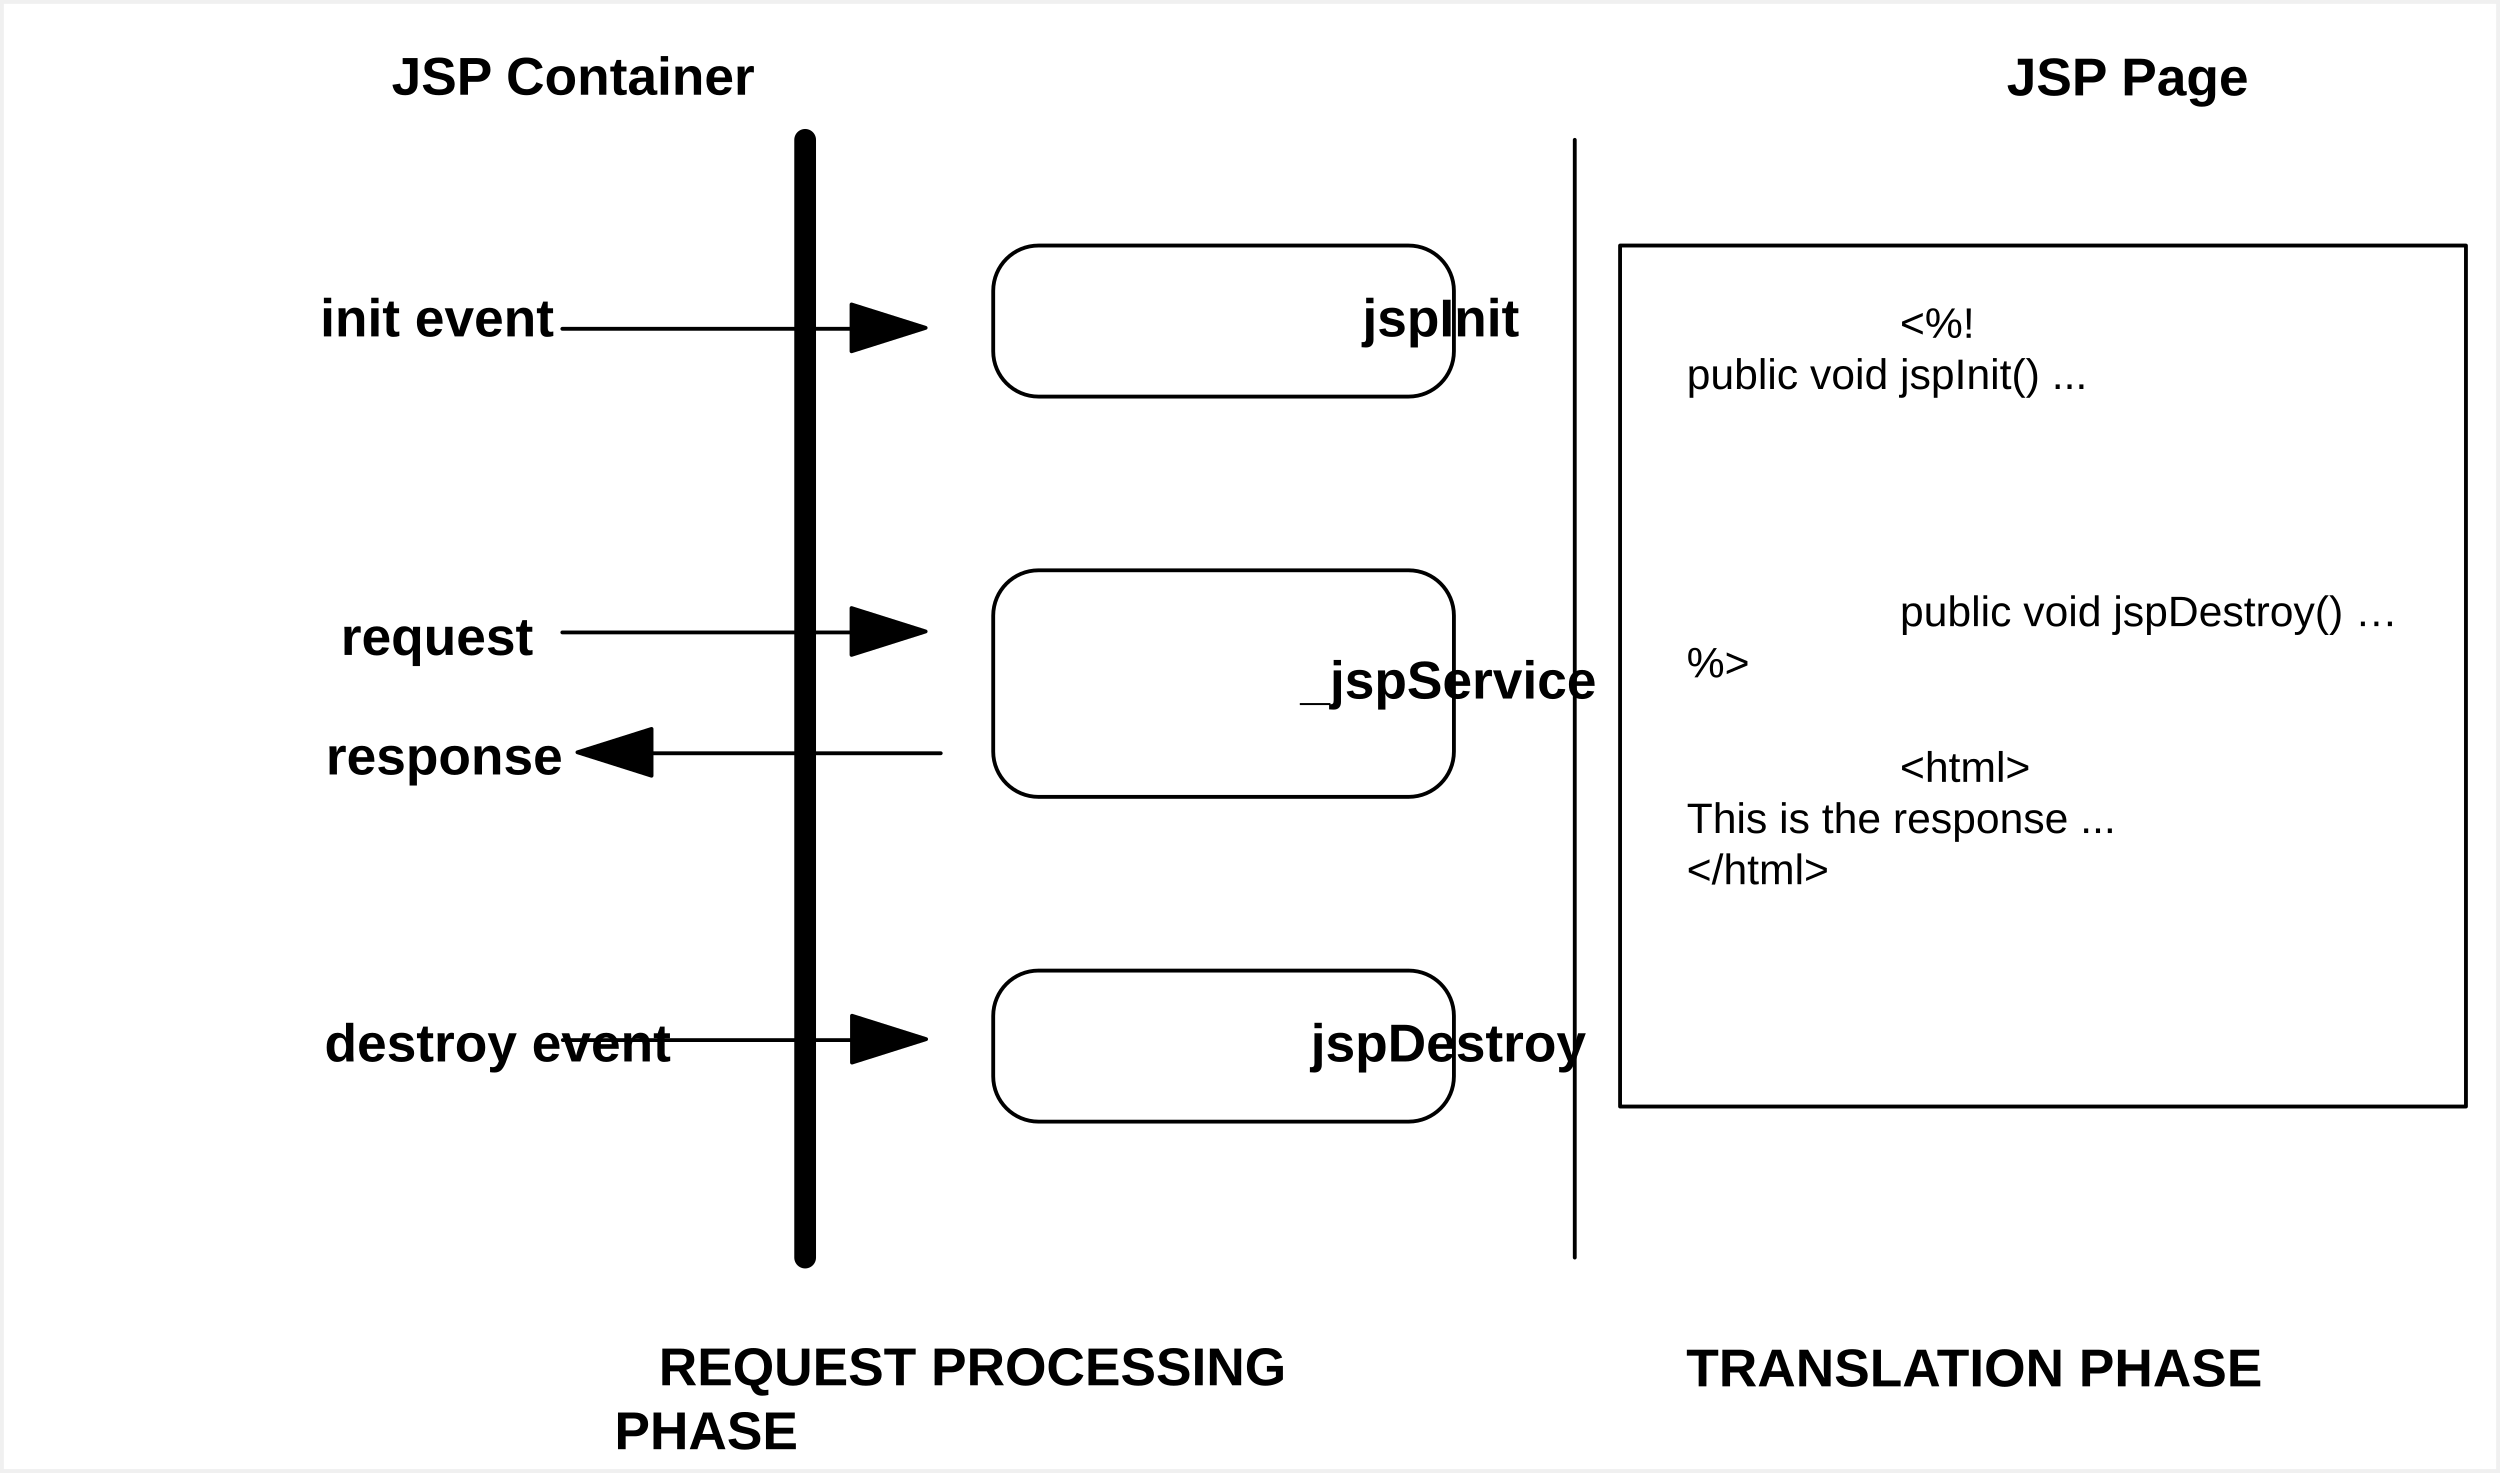
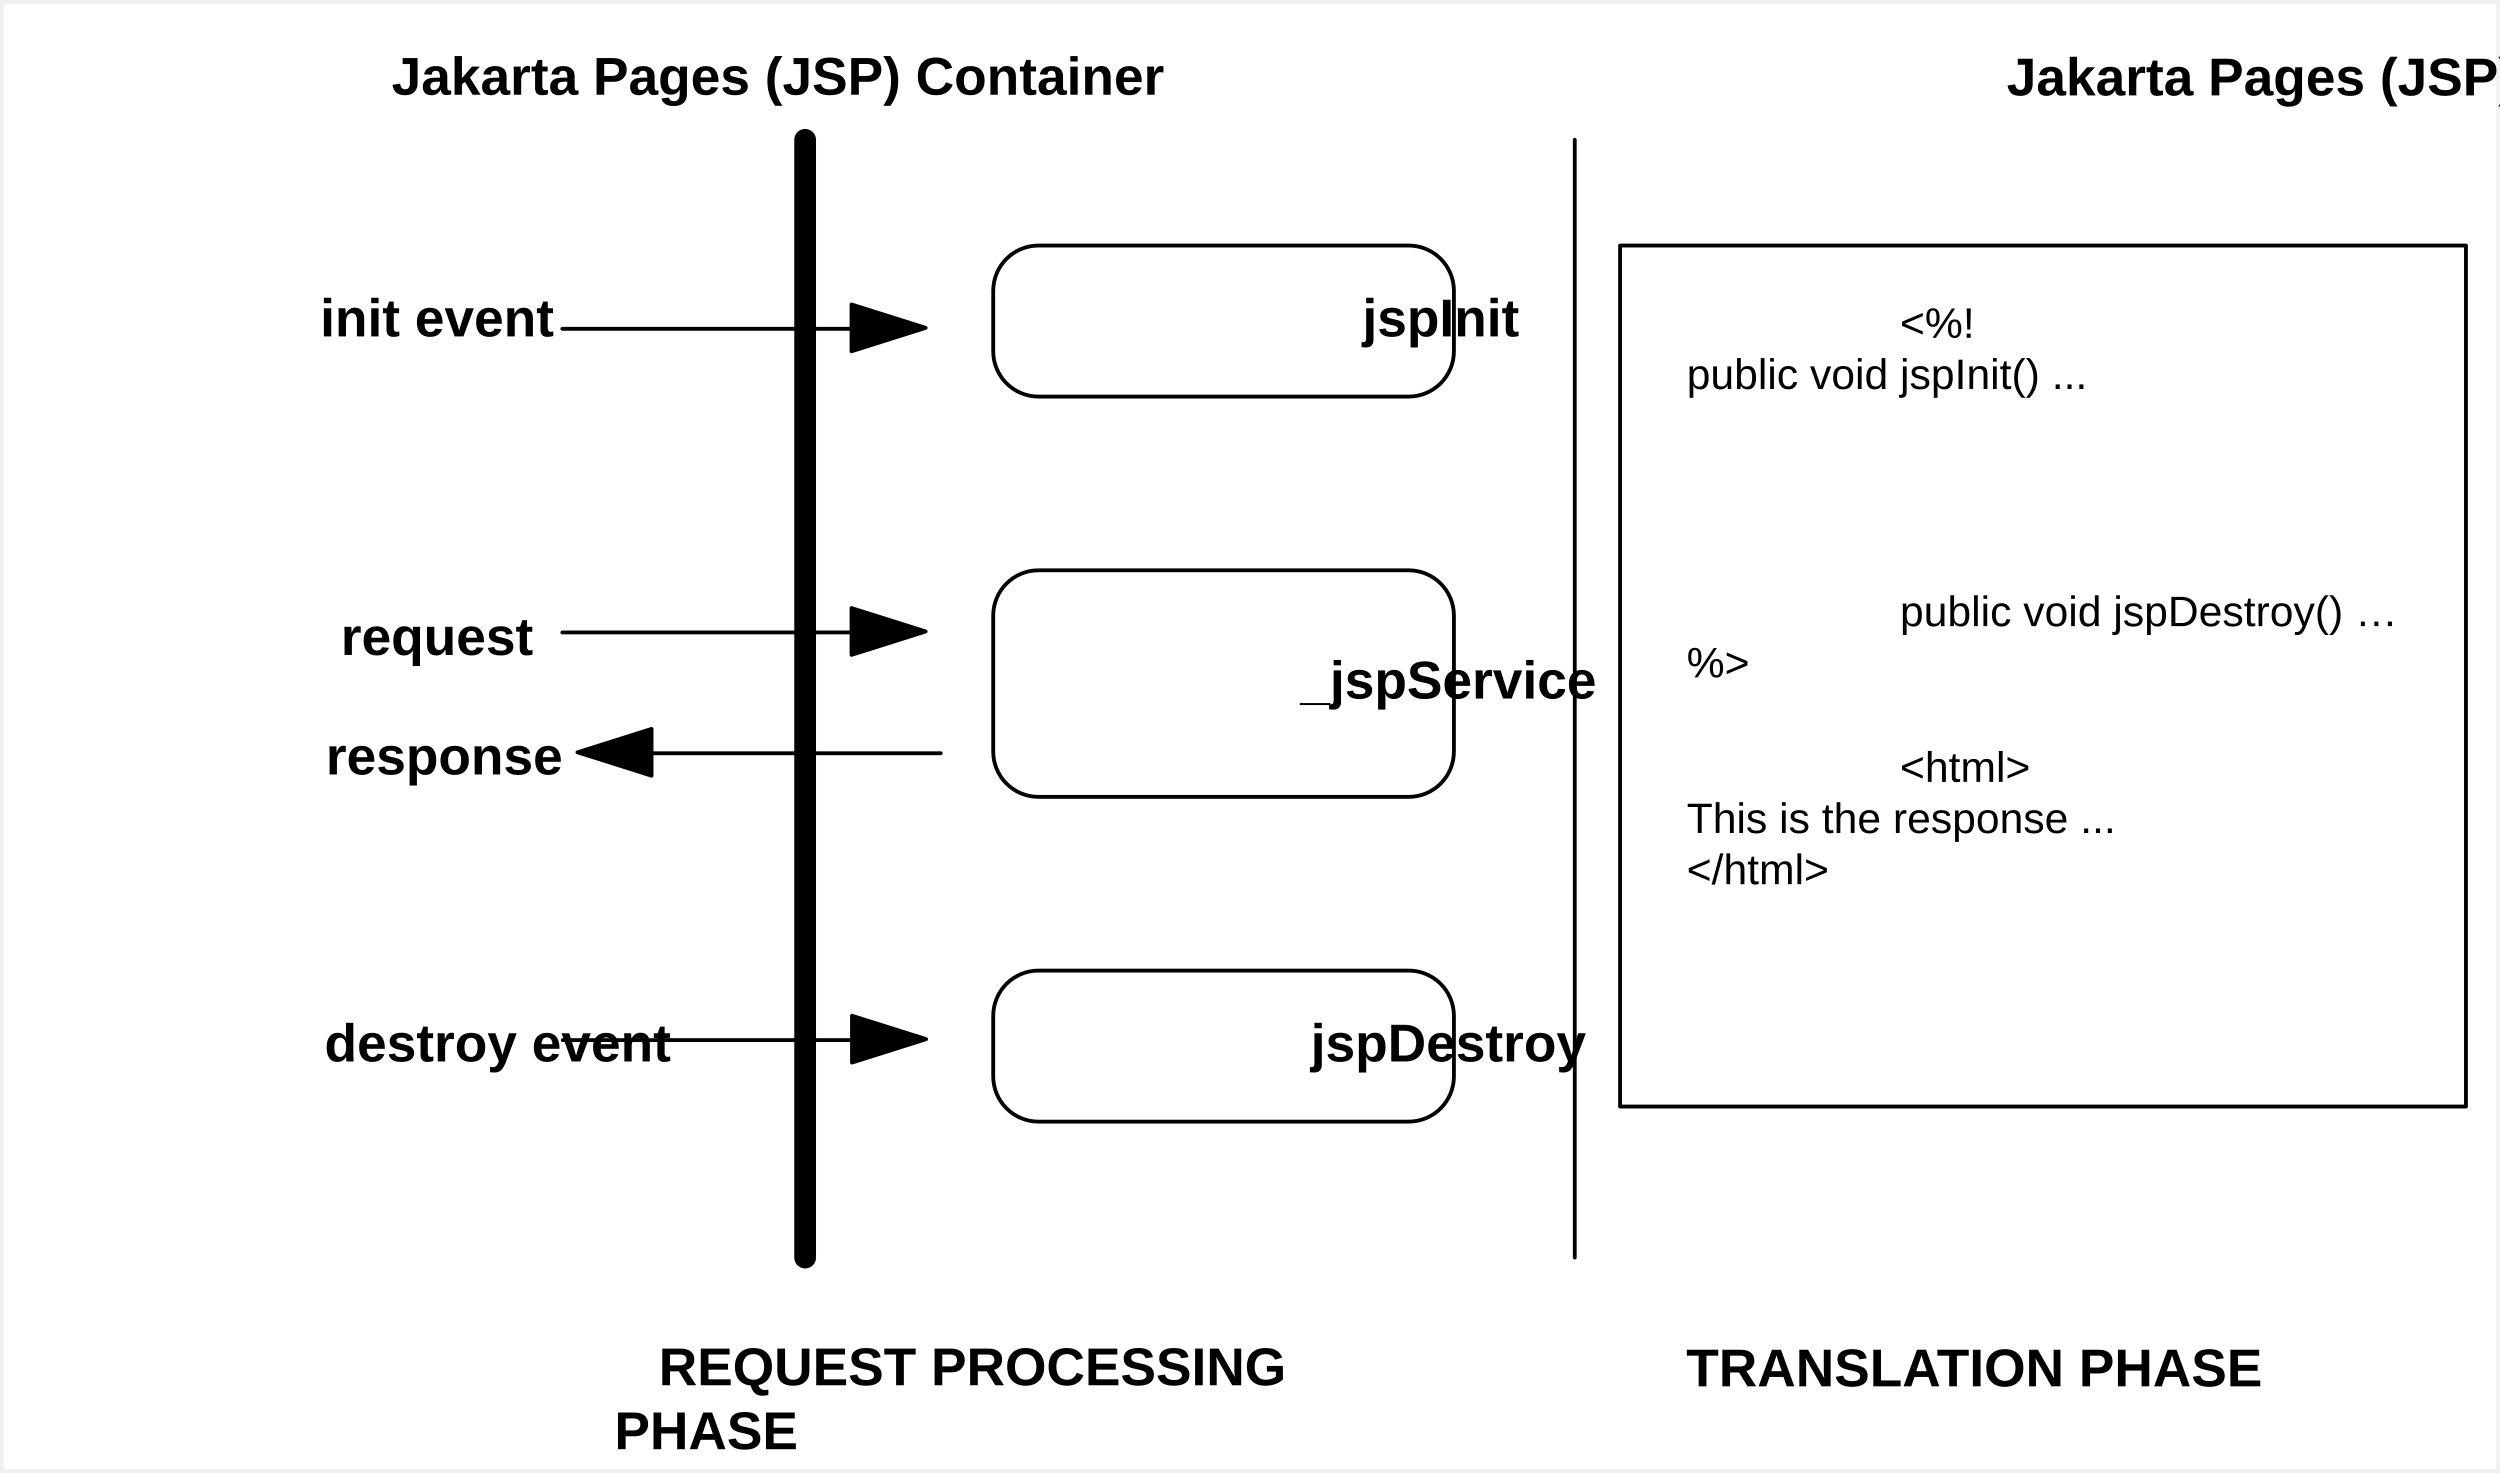
<svg xmlns="http://www.w3.org/2000/svg" xmlns:ns1="http://schemas.microsoft.com/visio/2003/SVGExtensions/" xmlns:xlink="http://www.w3.org/1999/xlink" width="6.516in" height="3.839in" viewBox="0 0 469.157 276.401" xml:space="preserve" color-interpolation-filters="sRGB" class="st12">
  <ns1:documentProperties ns1:langID="1040" ns1:metric="true" ns1:viewMarkup="false">
    <ns1:userDefs>
      <ns1:ud ns1:nameU="MBSAAddinOutlineVisible" ns1:prompt="" ns1:val="VT0(1):26" />
    </ns1:userDefs>
  </ns1:documentProperties>
  <style type="text/css">
	
		.st1 {fill:#ffffff;stroke:none;stroke-linecap:round;stroke-linejoin:round;stroke-width:0.72}
		.st2 {fill:none;stroke:none;stroke-linecap:round;stroke-linejoin:round;stroke-width:0.72}
		.st3 {fill:#000000;font-family:Arial;font-size:0.833em;font-weight:bold}
		.st4 {font-size:1em}
		.st5 {stroke:#000000;stroke-linecap:round;stroke-linejoin:round;stroke-width:4.08}
		.st6 {stroke:#000000;stroke-linecap:round;stroke-linejoin:round;stroke-width:0.72}
		.st7 {marker-end:url(#mrkr13-30);stroke:#000000;stroke-linecap:round;stroke-linejoin:round;stroke-width:0.72}
		.st8 {fill:#000000;fill-opacity:1;stroke:#000000;stroke-opacity:1;stroke-width:0.222}
		.st9 {fill:#000000;stroke:#000000;stroke-linecap:round;stroke-linejoin:round;stroke-width:0.72}
		.st10 {fill:#ffffff;stroke:#000000;stroke-linecap:round;stroke-linejoin:round;stroke-width:0.72}
		.st11 {fill:#000000;font-family:Arial;font-size:0.667em}
		.st12 {fill:none;fill-rule:evenodd;font-size:12;overflow:visible;stroke-linecap:square;stroke-miterlimit:3}
	
	</style>
  <defs id="Markers">
    <g id="lend13">
      <path d="M 3 1 L -0 0 L 3 -1 L 3 1 " style="stroke:none" />
    </g>
    <marker id="mrkr13-30" class="st8" ns1:arrowType="13" ns1:arrowSize="2" ns1:setback="13.5" refX="-13.5" orient="auto" markerUnits="strokeWidth">
      <use xlink:href="#lend13" transform="scale(-4.5,-4.5) " />
    </marker>
  </defs>
  <g ns1:mID="0" ns1:index="1" ns1:groupContext="foregroundPage">
    <ns1:pageProperties ns1:drawingScale="0.0393701" ns1:pageScale="0.0393701" ns1:drawingUnits="24" ns1:shadowOffsetX="8.50394" ns1:shadowOffsetY="-8.50394" />
    <g id="shape139-1" ns1:mID="139" ns1:groupContext="shape" transform="translate(0.72,-0.72)">
      <rect x="0" y="1.44" width="467.717" height="274.961" class="st1" />
    </g>
    <g id="shape11-3" ns1:mID="11" ns1:groupContext="shape" transform="translate(318.073,-252.876)">
      <ns1:textBlock ns1:margins="rect(4,4,4,4)" ns1:tabSpace="42.5197" />
      <ns1:textRect cx="31.309" cy="267.769" width="62.62" height="17.263" />
      <rect x="0" y="259.138" width="62.617" height="17.263" class="st2" />
      <text x="8.52" y="270.77" class="st3" ns1:langID="1040">
        <ns1:paragraph ns1:horizAlign="1" />
-         <ns1:tabList />JSP Page</text>
+         <ns1:tabList />Jakarta Pages (JSP) Page</text>
    </g>
    <g id="shape12-6" ns1:mID="12" ns1:groupContext="shape" transform="translate(258.418,-10.6094)">
      <ns1:textBlock ns1:margins="rect(4,4,4,4)" ns1:tabSpace="42.5197" />
      <ns1:textRect cx="62.49" cy="267.769" width="124.98" height="17.263" />
      <rect x="0" y="259.138" width="124.98" height="17.263" class="st2" />
      <text x="8.04" y="270.77" class="st3" ns1:langID="1040">
        <ns1:paragraph ns1:horizAlign="1" />
        <ns1:tabList />TRANSLATION PHASE</text>
    </g>
    <g id="shape144-9" ns1:mID="144" ns1:groupContext="shape" transform="translate(68.7515,-1.91409)">
      <ns1:textBlock ns1:margins="rect(4,4,4,4)" ns1:tabSpace="42.5197" />
      <ns1:textRect cx="63.779" cy="264.871" width="127.56" height="23.06" />
      <rect x="0" y="253.341" width="127.559" height="23.06" class="st2" />
      <text x="4.88" y="261.87" class="st3" ns1:langID="1040">
        <ns1:paragraph ns1:horizAlign="1" />
        <ns1:tabList />REQUEST PROCESSING <ns1:newlineChar />
        <tspan x="46.55" dy="1.2em" class="st4">PHASE</tspan>
      </text>
    </g>
    <g id="shape1-13" ns1:mID="1" ns1:groupContext="shape" transform="translate(427.496,235.996) rotate(90) scale(-1,1)">
      <path d="M0 276.4 L209.76 276.4" class="st5" />
    </g>
    <g id="shape2-16" ns1:mID="2" ns1:groupContext="shape" transform="translate(3.55465,-253.003)">
      <ns1:textBlock ns1:margins="rect(4,4,4,4)" ns1:tabSpace="42.5197" />
      <ns1:textRect cx="54.113" cy="267.769" width="108.23" height="17.263" />
      <rect x="0" y="259.138" width="108.227" height="17.263" class="st2" />
      <text x="19.94" y="270.77" class="st3" ns1:langID="1040">
        <ns1:paragraph ns1:horizAlign="1" />
-         <ns1:tabList />JSP Container</text>
+         <ns1:tabList />Jakarta Pages (JSP) Container</text>
    </g>
    <g id="shape3-19" ns1:mID="3" ns1:groupContext="shape" transform="translate(571.924,235.996) rotate(90) scale(-1,1)">
      <path d="M0 276.4 L209.76 276.4" class="st6" />
    </g>
    <g id="shape4-22" ns1:mID="4" ns1:groupContext="shape" transform="translate(3.55465,-207.649)">
      <ns1:textBlock ns1:margins="rect(4,4,4,4)" ns1:tabSpace="42.5197" />
      <ns1:textRect cx="28.474" cy="267.769" width="56.95" height="17.263" />
      <rect x="0" y="259.138" width="56.948" height="17.263" class="st2" />
      <text x="6.53" y="270.77" class="st3" ns1:langID="1040">
        <ns1:paragraph ns1:horizAlign="1" />
        <ns1:tabList />init event</text>
    </g>
    <g id="shape5-25" ns1:mID="5" ns1:groupContext="shape" transform="translate(105.526,395.076) scale(1,-1)">
      <path d="M0 276.4 L58.3 276.4" class="st7" />
    </g>
    <g id="shape6-31" ns1:mID="6" ns1:groupContext="shape" transform="translate(436.199,114.106) rotate(90)">
      <path d="M8.79 276.4 L0 276.4 L4.39 262.49 L8.79 276.4 Z" class="st9" />
    </g>
    <g id="shape9-33" ns1:mID="9" ns1:groupContext="shape" transform="translate(3.55465,-147.866)">
      <ns1:textBlock ns1:margins="rect(4,4,4,4)" ns1:tabSpace="42.5197" />
      <ns1:textRect cx="28.474" cy="267.769" width="56.95" height="17.263" />
      <rect x="0" y="259.138" width="56.948" height="17.263" class="st2" />
      <text x="10.41" y="270.77" class="st3" ns1:langID="1040">
        <ns1:paragraph ns1:horizAlign="1" />
        <ns1:tabList />request</text>
    </g>
    <g id="shape10-36" ns1:mID="10" ns1:groupContext="shape" transform="translate(4.92236,-125.444)">
      <ns1:textBlock ns1:margins="rect(4,4,4,4)" ns1:tabSpace="42.5197" />
      <ns1:textRect cx="28.474" cy="267.769" width="56.95" height="17.263" />
      <rect x="0" y="259.138" width="56.948" height="17.263" class="st2" />
      <text x="6.24" y="270.77" class="st3" ns1:langID="1040">
        <ns1:paragraph ns1:horizAlign="1" />
        <ns1:tabList />response</text>
    </g>
    <g id="shape7-39" ns1:mID="7" ns1:groupContext="shape" transform="translate(176.544,417.753) rotate(180)">
      <path d="M0 276.4 L58.3 276.4" class="st7" />
    </g>
    <g id="shape8-44" ns1:mID="8" ns1:groupContext="shape" transform="translate(-154.129,136.783) rotate(-90) scale(-1,1)">
      <path d="M8.79 276.4 L0 276.4 L4.39 262.49 L8.79 276.4 Z" class="st9" />
    </g>
    <g id="shape13-46" ns1:mID="13" ns1:groupContext="shape" transform="translate(105.526,338.1) scale(1,-1)">
      <path d="M0 276.4 L58.3 276.4" class="st7" />
    </g>
    <g id="shape14-51" ns1:mID="14" ns1:groupContext="shape" transform="translate(436.199,57.1294) rotate(90)">
      <path d="M8.79 276.4 L0 276.4 L4.39 262.49 L8.79 276.4 Z" class="st9" />
    </g>
    <g id="shape15-53" ns1:mID="15" ns1:groupContext="shape" transform="translate(3.64411,-71.5861)">
      <ns1:textBlock ns1:margins="rect(4,4,4,4)" ns1:tabSpace="42.5197" />
      <ns1:textRect cx="39.768" cy="267.769" width="79.54" height="17.263" />
      <rect x="0" y="259.138" width="79.536" height="17.263" class="st2" />
      <text x="7.26" y="270.77" class="st3" ns1:langID="1040">
        <ns1:paragraph ns1:horizAlign="1" />
        <ns1:tabList />destroy event</text>
    </g>
    <g id="shape16-56" ns1:mID="16" ns1:groupContext="shape" transform="translate(105.615,471.583) scale(1,-1)">
      <path d="M0 276.4 L58.3 276.4" class="st7" />
    </g>
    <g id="shape17-61" ns1:mID="17" ns1:groupContext="shape" transform="translate(436.289,190.613) rotate(90)">
      <path d="M8.79 276.4 L0 276.4 L4.39 262.49 L8.79 276.4 Z" class="st9" />
    </g>
    <g id="shape18-63" ns1:mID="18" ns1:groupContext="shape" transform="translate(186.389,-201.98)">
      <rect x="0" y="248.054" width="86.457" height="28.346" rx="8.504" ry="8.504" class="st10" />
    </g>
    <g id="shape19-65" ns1:mID="19" ns1:groupContext="shape" transform="translate(196.311,-207.649)">
      <ns1:textBlock ns1:margins="rect(4,4,4,4)" ns1:tabSpace="42.5197" />
      <ns1:textRect cx="24.095" cy="267.769" width="48.19" height="17.263" />
      <rect x="0" y="259.138" width="48.189" height="17.263" class="st2" />
      <text x="9.37" y="270.77" class="st3" ns1:langID="1040">
        <ns1:paragraph ns1:horizAlign="1" />
        <ns1:tabList />jspInit</text>
    </g>
    <g id="shape20-68" ns1:mID="20" ns1:groupContext="shape" transform="translate(186.389,-126.862)">
      <rect x="0" y="233.881" width="86.457" height="42.52" rx="8.504" ry="8.504" class="st10" />
    </g>
    <g id="shape21-70" ns1:mID="21" ns1:groupContext="shape" transform="translate(187.807,-135.366)">
      <ns1:textBlock ns1:margins="rect(4,4,4,4)" ns1:tabSpace="42.5197" />
      <ns1:textRect cx="34.016" cy="263.453" width="68.04" height="25.895" />
      <rect x="0" y="250.506" width="68.031" height="25.895" class="st2" />
      <text x="6.22" y="266.45" class="st3" ns1:langID="1040">
        <ns1:paragraph ns1:horizAlign="1" />
        <ns1:tabList />_jspService</text>
    </g>
    <g id="shape22-73" ns1:mID="22" ns1:groupContext="shape" transform="translate(186.389,-65.9169)">
      <rect x="0" y="248.054" width="86.457" height="28.346" rx="8.504" ry="8.504" class="st10" />
    </g>
    <g id="shape23-75" ns1:mID="23" ns1:groupContext="shape" transform="translate(190.641,-71.5861)">
      <ns1:textBlock ns1:margins="rect(4,4,4,4)" ns1:tabSpace="42.5197" />
      <ns1:textRect cx="31.181" cy="267.769" width="62.37" height="17.263" />
      <rect x="0" y="259.138" width="62.362" height="17.263" class="st2" />
      <text x="5.34" y="270.77" class="st3" ns1:langID="1040">
        <ns1:paragraph ns1:horizAlign="1" />
        <ns1:tabList />jspDestroy</text>
    </g>
    <g id="shape24-78" ns1:mID="24" ns1:groupContext="shape" transform="translate(304.027,-68.7515)">
      <rect x="0" y="114.826" width="158.74" height="161.575" class="st10" />
    </g>
    <g id="shape25-80" ns1:mID="25" ns1:groupContext="shape" transform="translate(312.531,-196.311)">
      <ns1:textBlock ns1:margins="rect(4,4,4,4)" ns1:tabSpace="42.5197" />
      <ns1:textRect cx="65.261" cy="262.1" width="130.53" height="28.602" />
      <rect x="0" y="247.799" width="130.521" height="28.602" class="st2" />
      <text x="4" y="259.7" class="st11" ns1:langID="1040">
        <ns1:paragraph />
        <ns1:tabList />&lt;%!<ns1:newlineChar />
        <tspan x="4" dy="1.2em" class="st4">public void jspInit</tspan>() ...</text>
    </g>
    <g id="shape26-84" ns1:mID="26" ns1:groupContext="shape" transform="translate(312.531,-142.197)">
      <ns1:textBlock ns1:margins="rect(4,4,4,4)" ns1:tabSpace="42.5197" />
      <ns1:textRect cx="65.261" cy="262.1" width="130.53" height="28.602" />
      <rect x="0" y="247.799" width="130.521" height="28.602" class="st2" />
      <text x="4" y="259.7" class="st11" ns1:langID="1040">
        <ns1:paragraph />
        <ns1:tabList />public void jspDestroy() …<ns1:newlineChar />
        <tspan x="4" dy="1.2em" class="st4">%</tspan>&gt;</text>
    </g>
    <g id="shape27-88" ns1:mID="27" ns1:groupContext="shape" transform="translate(312.531,-102.512)">
      <ns1:textBlock ns1:margins="rect(4,4,4,4)" ns1:tabSpace="42.5197" />
      <ns1:textRect cx="65.261" cy="256.431" width="130.53" height="39.94" />
      <rect x="0" y="236.46" width="130.521" height="39.94" class="st2" />
      <text x="4" y="249.23" class="st11" ns1:langID="1040">
        <ns1:paragraph />
        <ns1:tabList />&lt;html&gt;<ns1:newlineChar />
        <tspan x="4" dy="1.2em" class="st4">This is the response </tspan>...<ns1:newlineChar />
        <tspan x="4" dy="1.2em" class="st4">&lt;</tspan>/html&gt;</text>
    </g>
  </g>
</svg>
